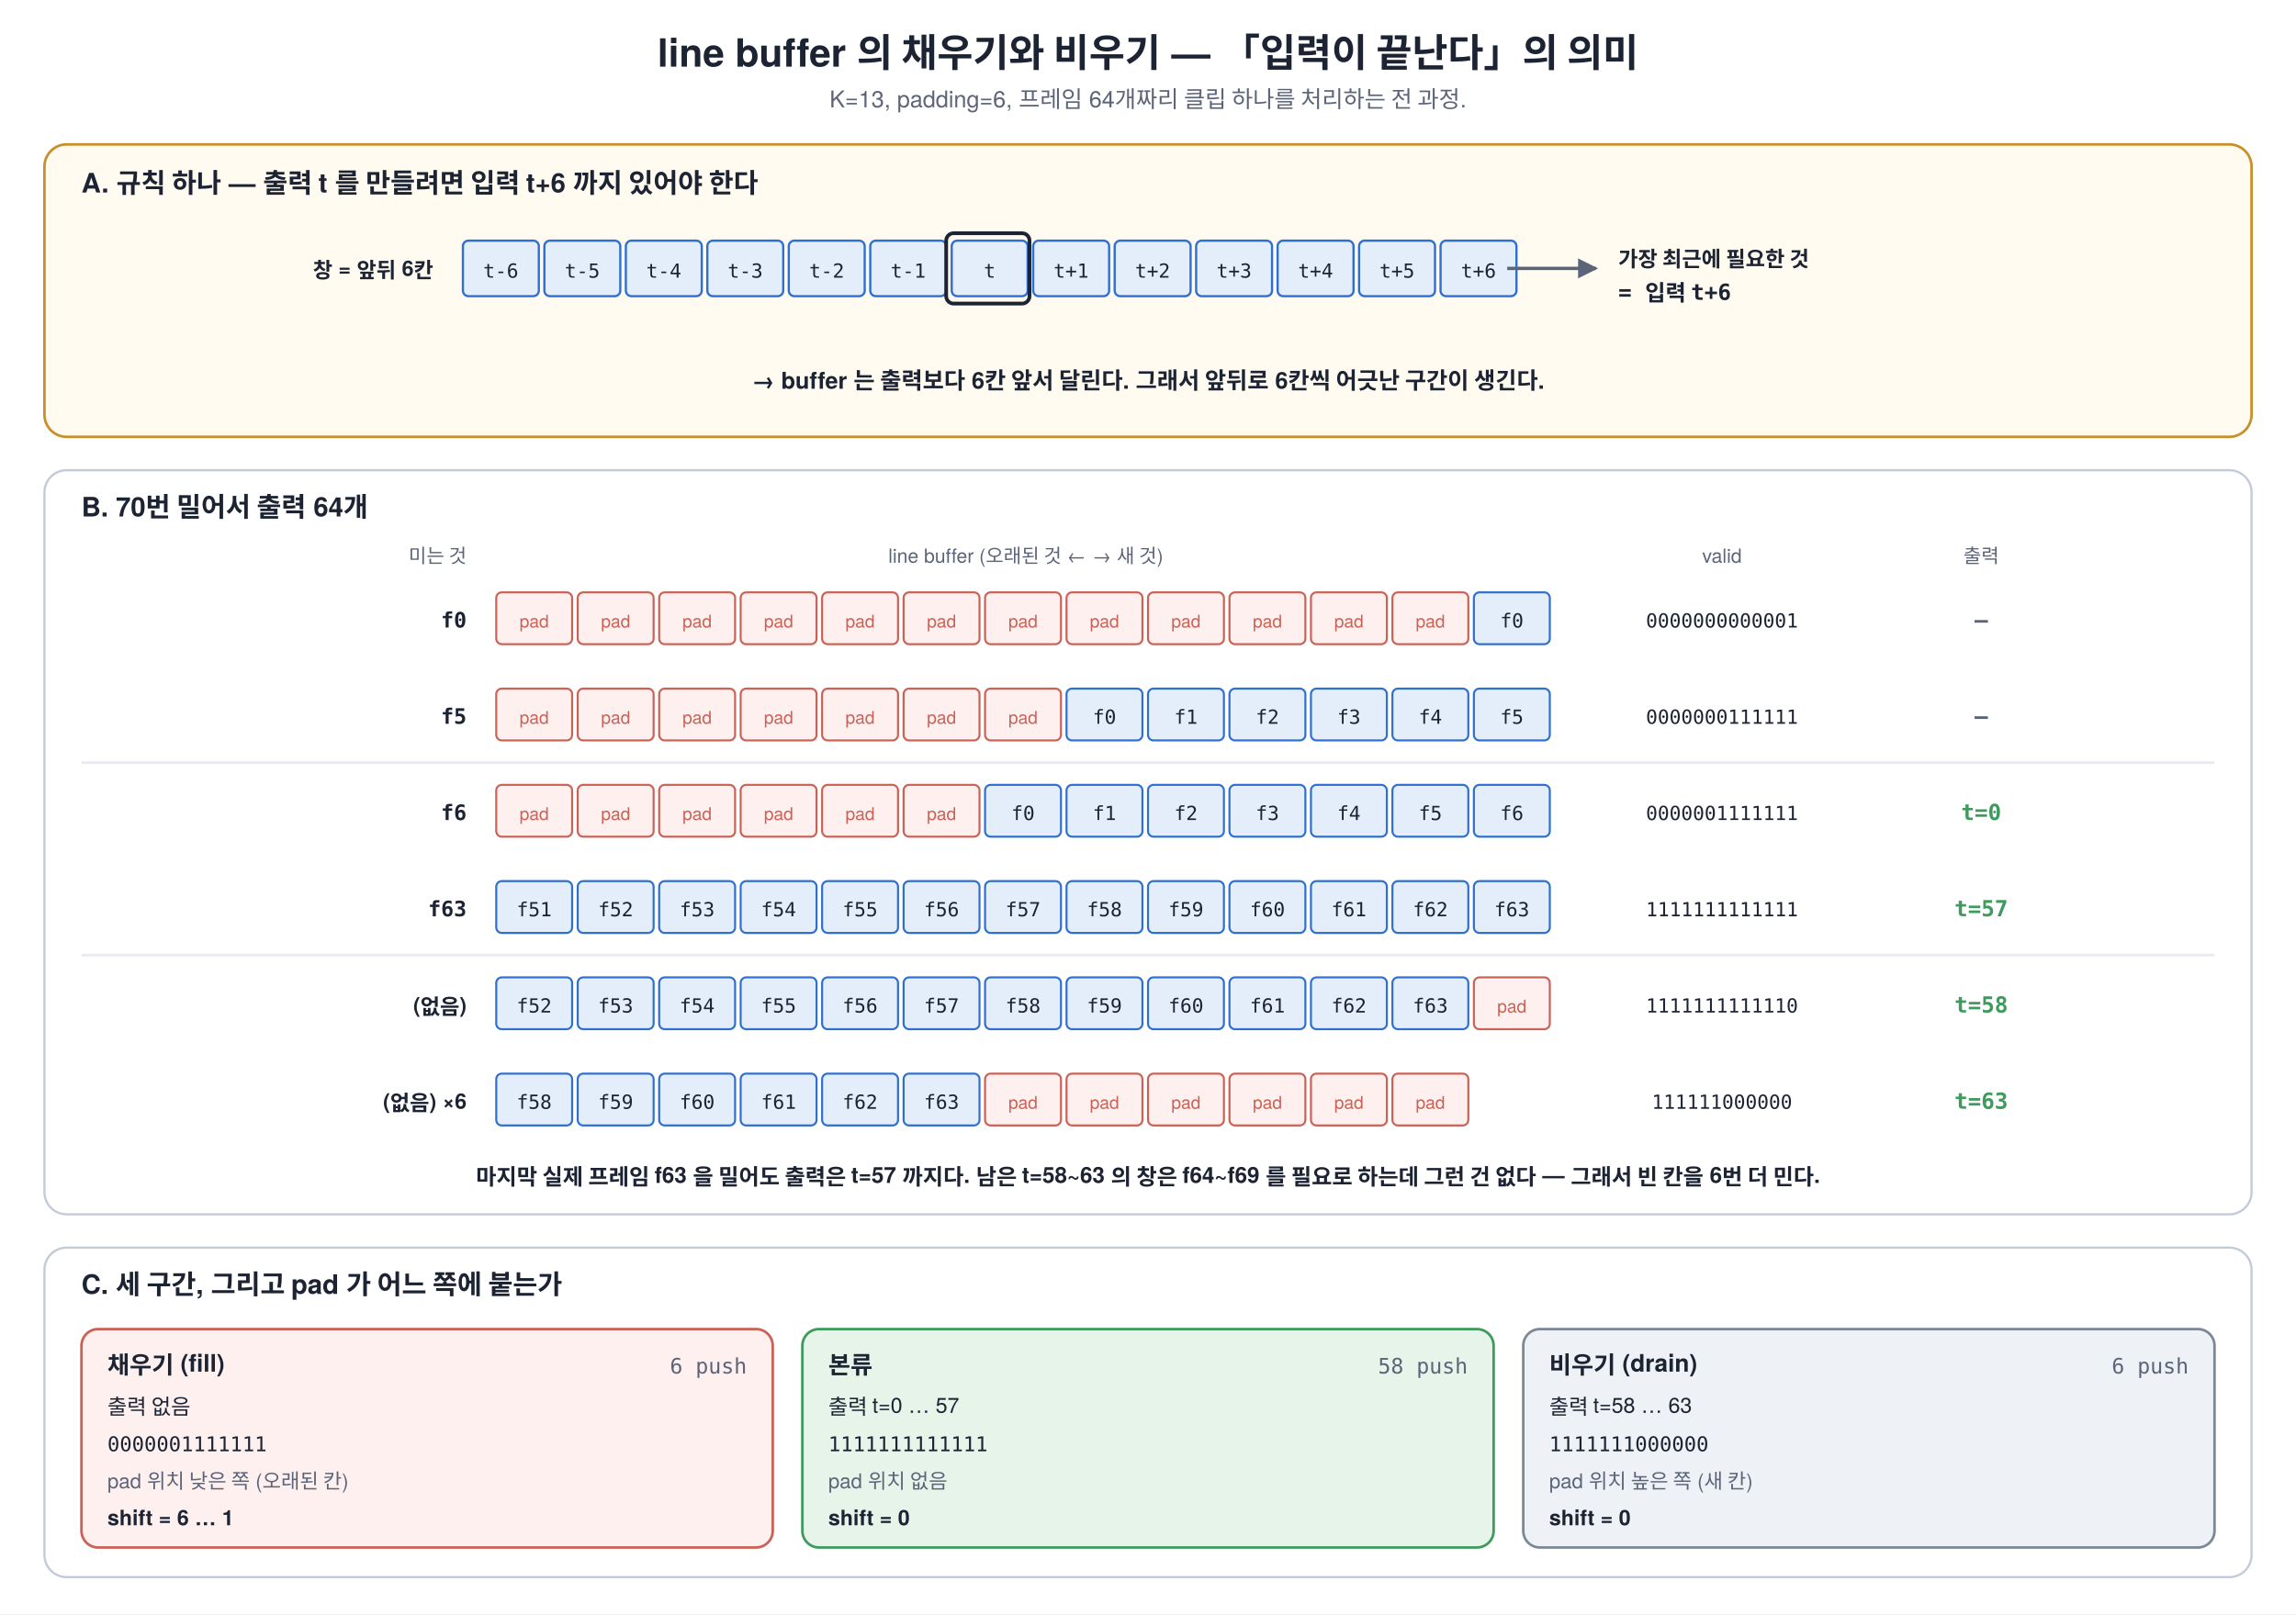
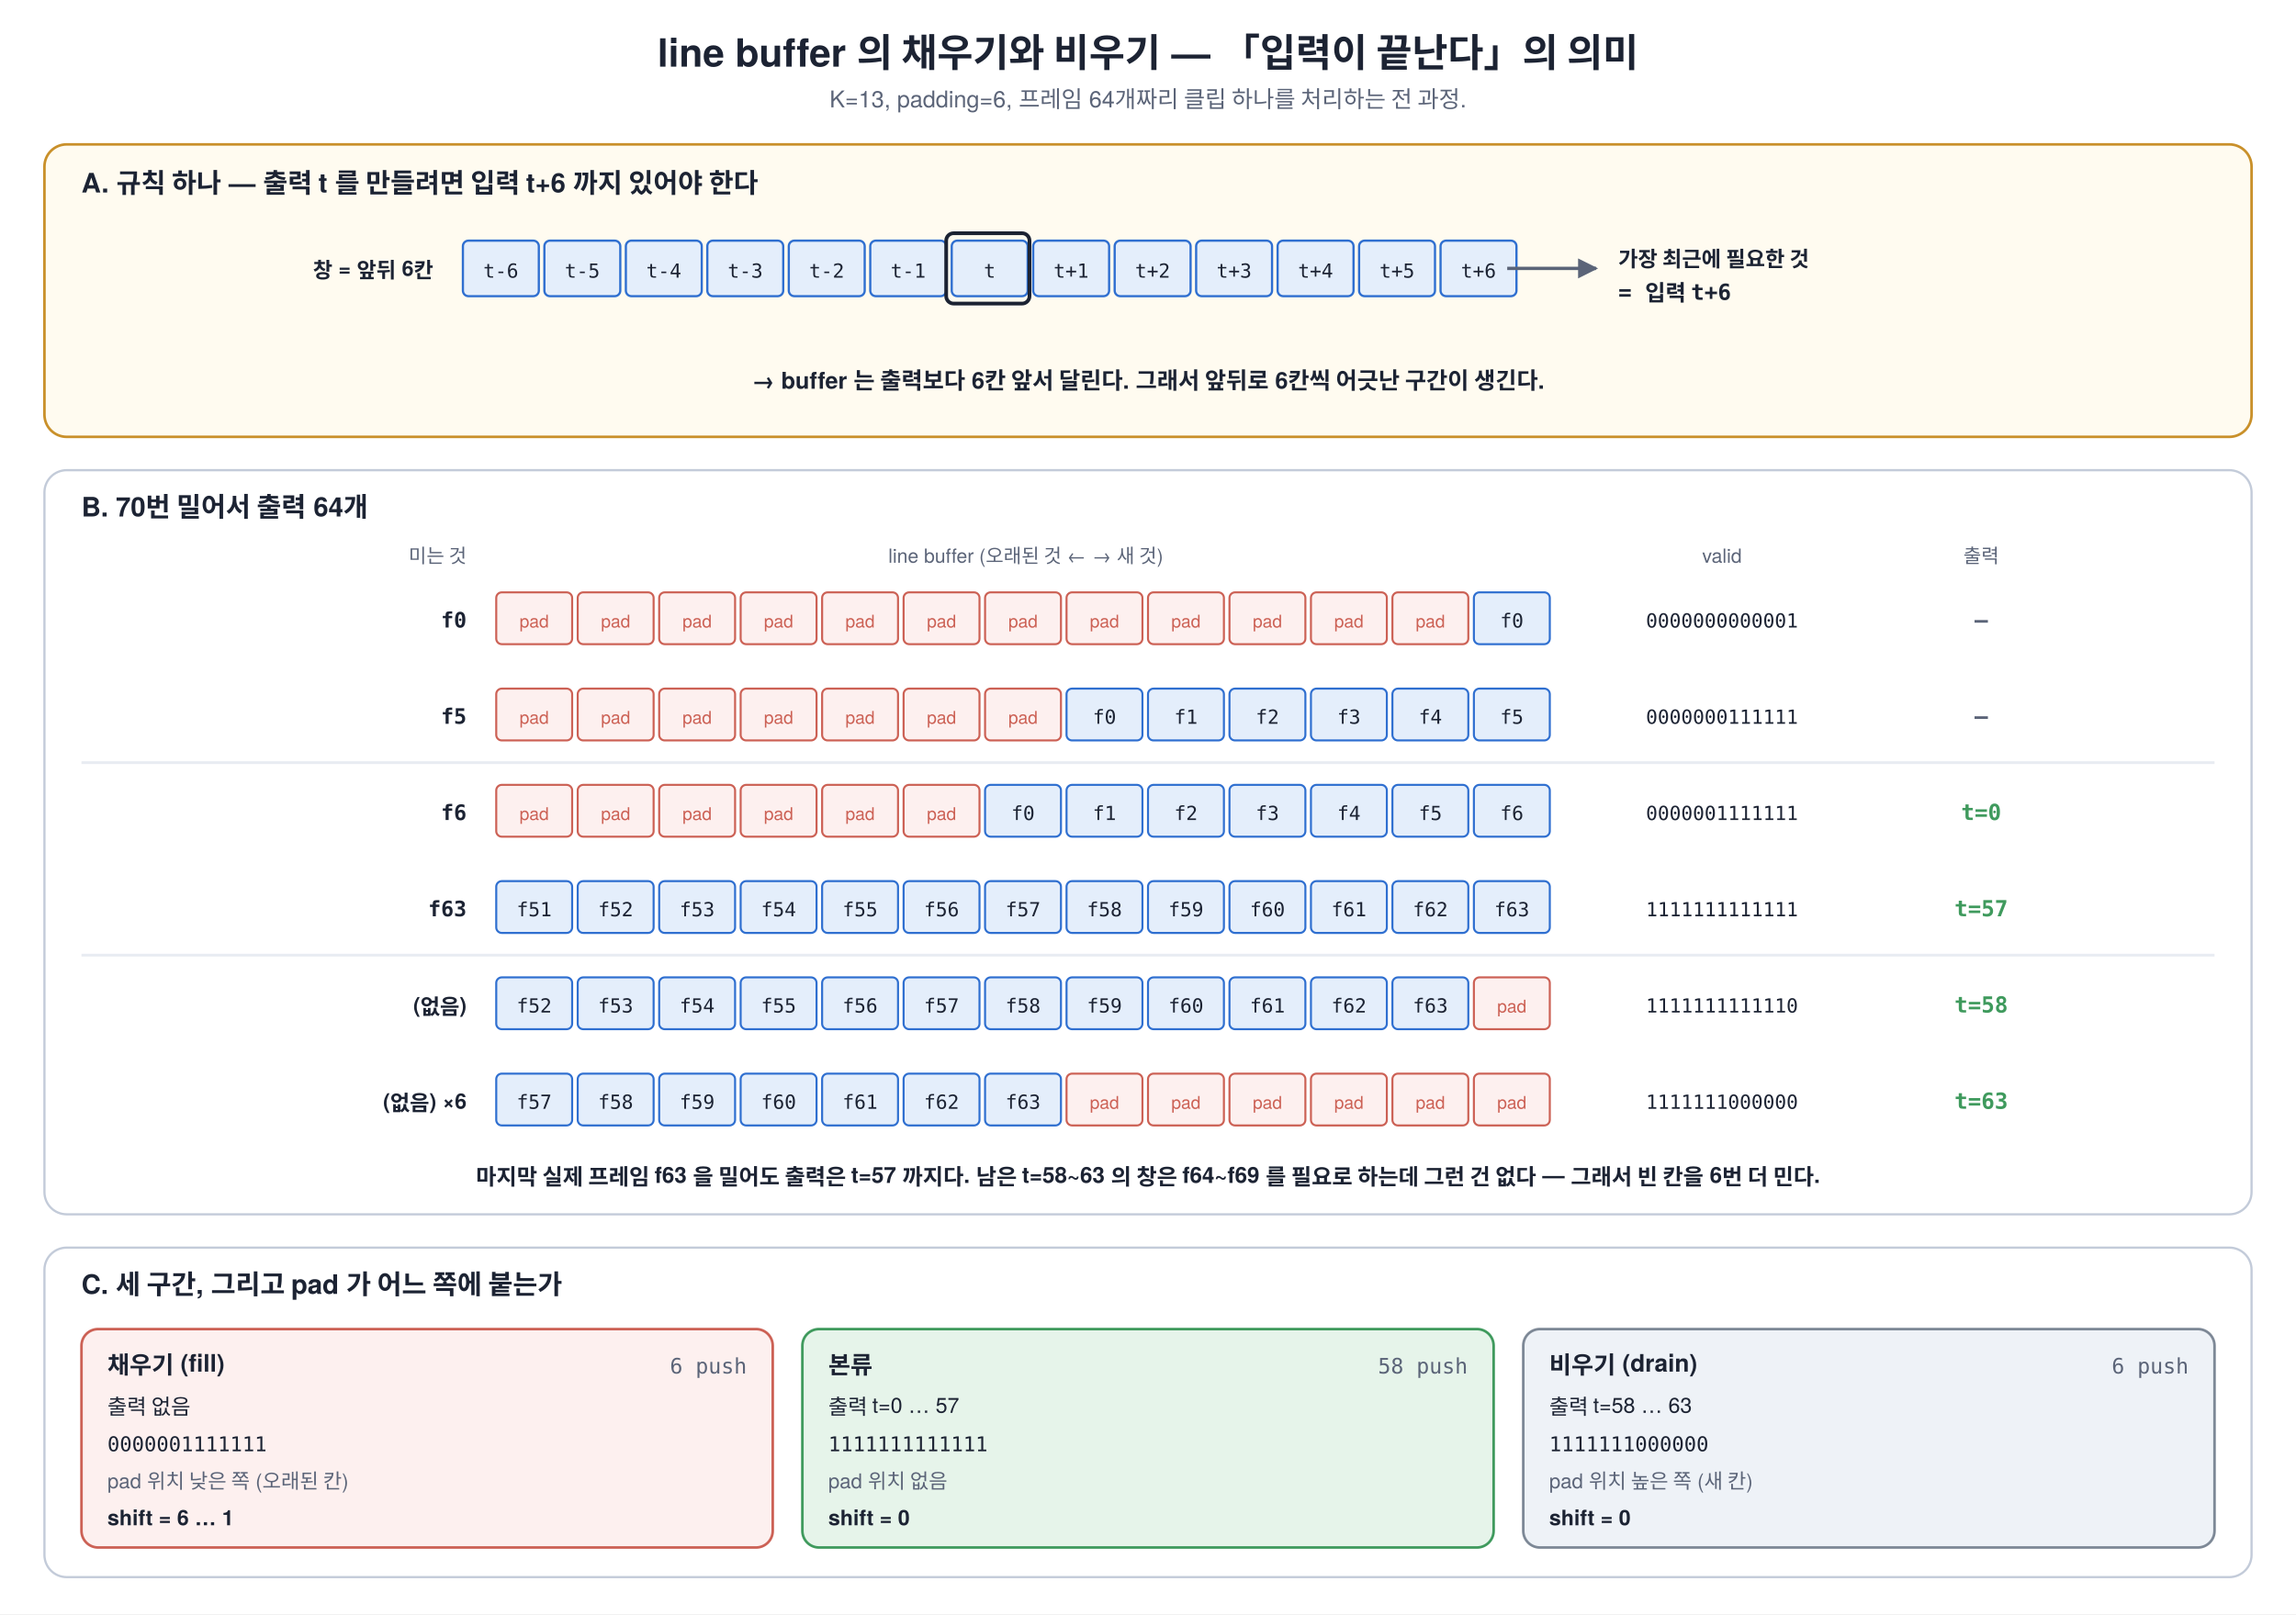
<svg xmlns="http://www.w3.org/2000/svg" viewBox="0 0 1240 872" width="1240" height="872">
  <defs>
    <marker id="a" viewBox="0 0 10 10" refX="9" refY="5" markerWidth="6" markerHeight="6" orient="auto-start-reverse">
      <path d="M0,0 L10,5 L0,10 z" fill="#5b6478" />
    </marker>
  </defs>
  <rect width="1240" height="872" fill="#ffffff" />
  <text x="620.0" y="36" font-family="'Apple SD Gothic Neo','Noto Sans KR','Helvetica Neue',sans-serif" font-size="21" fill="#1c2333" text-anchor="middle" font-weight="700">line buffer 의 채우기와 비우기 — 「입력이 끝난다」의 의미</text>
  <text x="620.0" y="58" font-family="'Apple SD Gothic Neo','Noto Sans KR','Helvetica Neue',sans-serif" font-size="12.5" fill="#5b6478" text-anchor="middle" font-weight="400">K=13, padding=6, 프레임 64개짜리 클립 하나를 처리하는 전 과정.</text>
  <rect x="24" y="78" width="1192" height="158" rx="12" fill="#fffbf0" stroke="#c9902a" stroke-width="1.4" />
  <text x="44" y="104" font-family="'Apple SD Gothic Neo','Noto Sans KR','Helvetica Neue',sans-serif" font-size="14.5" fill="#1c2333" text-anchor="start" font-weight="700">A.  규칙 하나 —  출력 t 를 만들려면 입력 t+6 까지 있어야 한다</text>
  <rect x="250" y="130" width="41" height="30" rx="3" fill="#e4eefb" stroke="#2f6fd0" stroke-width="1.2" />
  <text x="270.5" y="150" font-family="'SF Mono','Menlo',monospace" font-size="10.5" fill="#1c2333" text-anchor="middle" font-weight="400">t-6</text>
  <rect x="294" y="130" width="41" height="30" rx="3" fill="#e4eefb" stroke="#2f6fd0" stroke-width="1.2" />
  <text x="314.5" y="150" font-family="'SF Mono','Menlo',monospace" font-size="10.5" fill="#1c2333" text-anchor="middle" font-weight="400">t-5</text>
  <rect x="338" y="130" width="41" height="30" rx="3" fill="#e4eefb" stroke="#2f6fd0" stroke-width="1.2" />
  <text x="358.5" y="150" font-family="'SF Mono','Menlo',monospace" font-size="10.5" fill="#1c2333" text-anchor="middle" font-weight="400">t-4</text>
  <rect x="382" y="130" width="41" height="30" rx="3" fill="#e4eefb" stroke="#2f6fd0" stroke-width="1.2" />
  <text x="402.5" y="150" font-family="'SF Mono','Menlo',monospace" font-size="10.5" fill="#1c2333" text-anchor="middle" font-weight="400">t-3</text>
  <rect x="426" y="130" width="41" height="30" rx="3" fill="#e4eefb" stroke="#2f6fd0" stroke-width="1.2" />
  <text x="446.5" y="150" font-family="'SF Mono','Menlo',monospace" font-size="10.5" fill="#1c2333" text-anchor="middle" font-weight="400">t-2</text>
  <rect x="470" y="130" width="41" height="30" rx="3" fill="#e4eefb" stroke="#2f6fd0" stroke-width="1.2" />
  <text x="490.5" y="150" font-family="'SF Mono','Menlo',monospace" font-size="10.5" fill="#1c2333" text-anchor="middle" font-weight="400">t-1</text>
  <rect x="514" y="130" width="41" height="30" rx="3" fill="#e4eefb" stroke="#2f6fd0" stroke-width="1.2" />
  <text x="534.5" y="150" font-family="'SF Mono','Menlo',monospace" font-size="10.5" fill="#1c2333" text-anchor="middle" font-weight="400">t</text>
  <rect x="558" y="130" width="41" height="30" rx="3" fill="#e4eefb" stroke="#2f6fd0" stroke-width="1.2" />
  <text x="578.5" y="150" font-family="'SF Mono','Menlo',monospace" font-size="10.5" fill="#1c2333" text-anchor="middle" font-weight="400">t+1</text>
  <rect x="602" y="130" width="41" height="30" rx="3" fill="#e4eefb" stroke="#2f6fd0" stroke-width="1.2" />
  <text x="622.5" y="150" font-family="'SF Mono','Menlo',monospace" font-size="10.5" fill="#1c2333" text-anchor="middle" font-weight="400">t+2</text>
  <rect x="646" y="130" width="41" height="30" rx="3" fill="#e4eefb" stroke="#2f6fd0" stroke-width="1.2" />
  <text x="666.5" y="150" font-family="'SF Mono','Menlo',monospace" font-size="10.5" fill="#1c2333" text-anchor="middle" font-weight="400">t+3</text>
  <rect x="690" y="130" width="41" height="30" rx="3" fill="#e4eefb" stroke="#2f6fd0" stroke-width="1.2" />
  <text x="710.5" y="150" font-family="'SF Mono','Menlo',monospace" font-size="10.5" fill="#1c2333" text-anchor="middle" font-weight="400">t+4</text>
  <rect x="734" y="130" width="41" height="30" rx="3" fill="#e4eefb" stroke="#2f6fd0" stroke-width="1.2" />
  <text x="754.5" y="150" font-family="'SF Mono','Menlo',monospace" font-size="10.5" fill="#1c2333" text-anchor="middle" font-weight="400">t+5</text>
  <rect x="778" y="130" width="41" height="30" rx="3" fill="#e4eefb" stroke="#2f6fd0" stroke-width="1.2" />
  <text x="798.5" y="150" font-family="'SF Mono','Menlo',monospace" font-size="10.5" fill="#1c2333" text-anchor="middle" font-weight="400">t+6</text>
  <text x="234" y="150" font-family="'Apple SD Gothic Neo','Noto Sans KR','Helvetica Neue',sans-serif" font-size="11.5" fill="#1c2333" text-anchor="end" font-weight="600">창 = 앞뒤 6칸</text>
  <rect x="511" y="126" width="45" height="38" rx="4" fill="none" stroke="#1c2333" stroke-width="2" />
  <line x1="814.0" y1="145.0" x2="862" y2="145.0" stroke="#5b6478" stroke-width="1.8" marker-end="url(#a)" />
  <text x="874" y="144" font-family="'Apple SD Gothic Neo','Noto Sans KR','Helvetica Neue',sans-serif" font-size="11.5" fill="#1c2333" text-anchor="start" font-weight="600">가장 최근에 필요한 것</text>
  <text x="874" y="162" font-family="'SF Mono','Menlo',monospace" font-size="12" fill="#1c2333" text-anchor="start" font-weight="700">= 입력 t+6</text>
  <text x="620.0" y="210" font-family="'Apple SD Gothic Neo','Noto Sans KR','Helvetica Neue',sans-serif" font-size="12.5" fill="#1c2333" text-anchor="middle" font-weight="600">→ buffer 는 출력보다 6칸 앞서 달린다. 그래서 앞뒤로 6칸씩 어긋난 구간이 생긴다.</text>
  <rect x="24" y="254" width="1192" height="402" rx="12" fill="#ffffff" stroke="#c3cbd9" stroke-width="1.2" />
  <text x="44" y="279" font-family="'Apple SD Gothic Neo','Noto Sans KR','Helvetica Neue',sans-serif" font-size="14.5" fill="#1c2333" text-anchor="start" font-weight="700">B.  70번 밀어서 출력 64개</text>
  <text x="252" y="304" font-family="'Apple SD Gothic Neo','Noto Sans KR','Helvetica Neue',sans-serif" font-size="10.5" fill="#5b6478" text-anchor="end" font-weight="400">미는 것</text>
  <text x="554.0" y="304" font-family="'Apple SD Gothic Neo','Noto Sans KR','Helvetica Neue',sans-serif" font-size="10.5" fill="#5b6478" text-anchor="middle" font-weight="400">line buffer  (오래된 것 ←  → 새 것)</text>
  <text x="930" y="304" font-family="'Apple SD Gothic Neo','Noto Sans KR','Helvetica Neue',sans-serif" font-size="10.5" fill="#5b6478" text-anchor="middle" font-weight="400">valid</text>
  <text x="1070" y="304" font-family="'Apple SD Gothic Neo','Noto Sans KR','Helvetica Neue',sans-serif" font-size="10.5" fill="#5b6478" text-anchor="middle" font-weight="400">출력</text>
  <text x="252" y="339" font-family="'SF Mono','Menlo',monospace" font-size="11.5" fill="#1c2333" text-anchor="end" font-weight="600">f0</text>
  <rect x="268" y="320" width="41" height="28" rx="3" fill="#fdf0ef" stroke="#cc6155" stroke-width="1.1" />
  <text x="288.5" y="339" font-family="'Apple SD Gothic Neo','Noto Sans KR','Helvetica Neue',sans-serif" font-size="9.5" fill="#cc6155" text-anchor="middle" font-weight="400">pad</text>
  <rect x="312" y="320" width="41" height="28" rx="3" fill="#fdf0ef" stroke="#cc6155" stroke-width="1.1" />
  <text x="332.5" y="339" font-family="'Apple SD Gothic Neo','Noto Sans KR','Helvetica Neue',sans-serif" font-size="9.5" fill="#cc6155" text-anchor="middle" font-weight="400">pad</text>
  <rect x="356" y="320" width="41" height="28" rx="3" fill="#fdf0ef" stroke="#cc6155" stroke-width="1.1" />
  <text x="376.5" y="339" font-family="'Apple SD Gothic Neo','Noto Sans KR','Helvetica Neue',sans-serif" font-size="9.5" fill="#cc6155" text-anchor="middle" font-weight="400">pad</text>
  <rect x="400" y="320" width="41" height="28" rx="3" fill="#fdf0ef" stroke="#cc6155" stroke-width="1.1" />
  <text x="420.5" y="339" font-family="'Apple SD Gothic Neo','Noto Sans KR','Helvetica Neue',sans-serif" font-size="9.5" fill="#cc6155" text-anchor="middle" font-weight="400">pad</text>
  <rect x="444" y="320" width="41" height="28" rx="3" fill="#fdf0ef" stroke="#cc6155" stroke-width="1.1" />
  <text x="464.5" y="339" font-family="'Apple SD Gothic Neo','Noto Sans KR','Helvetica Neue',sans-serif" font-size="9.5" fill="#cc6155" text-anchor="middle" font-weight="400">pad</text>
  <rect x="488" y="320" width="41" height="28" rx="3" fill="#fdf0ef" stroke="#cc6155" stroke-width="1.1" />
  <text x="508.5" y="339" font-family="'Apple SD Gothic Neo','Noto Sans KR','Helvetica Neue',sans-serif" font-size="9.5" fill="#cc6155" text-anchor="middle" font-weight="400">pad</text>
  <rect x="532" y="320" width="41" height="28" rx="3" fill="#fdf0ef" stroke="#cc6155" stroke-width="1.1" />
  <text x="552.5" y="339" font-family="'Apple SD Gothic Neo','Noto Sans KR','Helvetica Neue',sans-serif" font-size="9.5" fill="#cc6155" text-anchor="middle" font-weight="400">pad</text>
  <rect x="576" y="320" width="41" height="28" rx="3" fill="#fdf0ef" stroke="#cc6155" stroke-width="1.1" />
  <text x="596.5" y="339" font-family="'Apple SD Gothic Neo','Noto Sans KR','Helvetica Neue',sans-serif" font-size="9.5" fill="#cc6155" text-anchor="middle" font-weight="400">pad</text>
  <rect x="620" y="320" width="41" height="28" rx="3" fill="#fdf0ef" stroke="#cc6155" stroke-width="1.1" />
  <text x="640.5" y="339" font-family="'Apple SD Gothic Neo','Noto Sans KR','Helvetica Neue',sans-serif" font-size="9.5" fill="#cc6155" text-anchor="middle" font-weight="400">pad</text>
  <rect x="664" y="320" width="41" height="28" rx="3" fill="#fdf0ef" stroke="#cc6155" stroke-width="1.1" />
  <text x="684.5" y="339" font-family="'Apple SD Gothic Neo','Noto Sans KR','Helvetica Neue',sans-serif" font-size="9.5" fill="#cc6155" text-anchor="middle" font-weight="400">pad</text>
  <rect x="708" y="320" width="41" height="28" rx="3" fill="#fdf0ef" stroke="#cc6155" stroke-width="1.1" />
  <text x="728.5" y="339" font-family="'Apple SD Gothic Neo','Noto Sans KR','Helvetica Neue',sans-serif" font-size="9.5" fill="#cc6155" text-anchor="middle" font-weight="400">pad</text>
  <rect x="752" y="320" width="41" height="28" rx="3" fill="#fdf0ef" stroke="#cc6155" stroke-width="1.1" />
  <text x="772.5" y="339" font-family="'Apple SD Gothic Neo','Noto Sans KR','Helvetica Neue',sans-serif" font-size="9.5" fill="#cc6155" text-anchor="middle" font-weight="400">pad</text>
  <rect x="796" y="320" width="41" height="28" rx="3" fill="#e4eefb" stroke="#2f6fd0" stroke-width="1.1" />
  <text x="816.5" y="339" font-family="'SF Mono','Menlo',monospace" font-size="10.5" fill="#1c2333" text-anchor="middle" font-weight="400">f0</text>
  <text x="930" y="339" font-family="'SF Mono','Menlo',monospace" font-size="10.5" fill="#1c2333" text-anchor="middle" font-weight="400">0000000000001</text>
  <text x="1070" y="339" font-family="'SF Mono','Menlo',monospace" font-size="12" fill="#5b6478" text-anchor="middle" font-weight="700">—</text>
  <text x="252" y="391" font-family="'SF Mono','Menlo',monospace" font-size="11.5" fill="#1c2333" text-anchor="end" font-weight="600">f5</text>
  <rect x="268" y="372" width="41" height="28" rx="3" fill="#fdf0ef" stroke="#cc6155" stroke-width="1.1" />
  <text x="288.5" y="391" font-family="'Apple SD Gothic Neo','Noto Sans KR','Helvetica Neue',sans-serif" font-size="9.5" fill="#cc6155" text-anchor="middle" font-weight="400">pad</text>
  <rect x="312" y="372" width="41" height="28" rx="3" fill="#fdf0ef" stroke="#cc6155" stroke-width="1.1" />
  <text x="332.5" y="391" font-family="'Apple SD Gothic Neo','Noto Sans KR','Helvetica Neue',sans-serif" font-size="9.5" fill="#cc6155" text-anchor="middle" font-weight="400">pad</text>
  <rect x="356" y="372" width="41" height="28" rx="3" fill="#fdf0ef" stroke="#cc6155" stroke-width="1.1" />
  <text x="376.5" y="391" font-family="'Apple SD Gothic Neo','Noto Sans KR','Helvetica Neue',sans-serif" font-size="9.5" fill="#cc6155" text-anchor="middle" font-weight="400">pad</text>
  <rect x="400" y="372" width="41" height="28" rx="3" fill="#fdf0ef" stroke="#cc6155" stroke-width="1.1" />
  <text x="420.5" y="391" font-family="'Apple SD Gothic Neo','Noto Sans KR','Helvetica Neue',sans-serif" font-size="9.5" fill="#cc6155" text-anchor="middle" font-weight="400">pad</text>
  <rect x="444" y="372" width="41" height="28" rx="3" fill="#fdf0ef" stroke="#cc6155" stroke-width="1.1" />
  <text x="464.5" y="391" font-family="'Apple SD Gothic Neo','Noto Sans KR','Helvetica Neue',sans-serif" font-size="9.5" fill="#cc6155" text-anchor="middle" font-weight="400">pad</text>
  <rect x="488" y="372" width="41" height="28" rx="3" fill="#fdf0ef" stroke="#cc6155" stroke-width="1.1" />
  <text x="508.5" y="391" font-family="'Apple SD Gothic Neo','Noto Sans KR','Helvetica Neue',sans-serif" font-size="9.5" fill="#cc6155" text-anchor="middle" font-weight="400">pad</text>
  <rect x="532" y="372" width="41" height="28" rx="3" fill="#fdf0ef" stroke="#cc6155" stroke-width="1.1" />
  <text x="552.5" y="391" font-family="'Apple SD Gothic Neo','Noto Sans KR','Helvetica Neue',sans-serif" font-size="9.5" fill="#cc6155" text-anchor="middle" font-weight="400">pad</text>
  <rect x="576" y="372" width="41" height="28" rx="3" fill="#e4eefb" stroke="#2f6fd0" stroke-width="1.1" />
  <text x="596.5" y="391" font-family="'SF Mono','Menlo',monospace" font-size="10.5" fill="#1c2333" text-anchor="middle" font-weight="400">f0</text>
  <rect x="620" y="372" width="41" height="28" rx="3" fill="#e4eefb" stroke="#2f6fd0" stroke-width="1.1" />
  <text x="640.5" y="391" font-family="'SF Mono','Menlo',monospace" font-size="10.5" fill="#1c2333" text-anchor="middle" font-weight="400">f1</text>
  <rect x="664" y="372" width="41" height="28" rx="3" fill="#e4eefb" stroke="#2f6fd0" stroke-width="1.1" />
  <text x="684.5" y="391" font-family="'SF Mono','Menlo',monospace" font-size="10.5" fill="#1c2333" text-anchor="middle" font-weight="400">f2</text>
  <rect x="708" y="372" width="41" height="28" rx="3" fill="#e4eefb" stroke="#2f6fd0" stroke-width="1.1" />
  <text x="728.5" y="391" font-family="'SF Mono','Menlo',monospace" font-size="10.5" fill="#1c2333" text-anchor="middle" font-weight="400">f3</text>
  <rect x="752" y="372" width="41" height="28" rx="3" fill="#e4eefb" stroke="#2f6fd0" stroke-width="1.1" />
  <text x="772.5" y="391" font-family="'SF Mono','Menlo',monospace" font-size="10.5" fill="#1c2333" text-anchor="middle" font-weight="400">f4</text>
  <rect x="796" y="372" width="41" height="28" rx="3" fill="#e4eefb" stroke="#2f6fd0" stroke-width="1.1" />
  <text x="816.5" y="391" font-family="'SF Mono','Menlo',monospace" font-size="10.5" fill="#1c2333" text-anchor="middle" font-weight="400">f5</text>
  <text x="930" y="391" font-family="'SF Mono','Menlo',monospace" font-size="10.5" fill="#1c2333" text-anchor="middle" font-weight="400">0000000111111</text>
  <text x="1070" y="391" font-family="'SF Mono','Menlo',monospace" font-size="12" fill="#5b6478" text-anchor="middle" font-weight="700">—</text>
  <line x1="44" y1="412" x2="1196" y2="412" stroke="#e8ecf2" stroke-width="1.5" />
  <text x="252" y="443" font-family="'SF Mono','Menlo',monospace" font-size="11.5" fill="#1c2333" text-anchor="end" font-weight="600">f6</text>
  <rect x="268" y="424" width="41" height="28" rx="3" fill="#fdf0ef" stroke="#cc6155" stroke-width="1.1" />
  <text x="288.5" y="443" font-family="'Apple SD Gothic Neo','Noto Sans KR','Helvetica Neue',sans-serif" font-size="9.5" fill="#cc6155" text-anchor="middle" font-weight="400">pad</text>
  <rect x="312" y="424" width="41" height="28" rx="3" fill="#fdf0ef" stroke="#cc6155" stroke-width="1.1" />
  <text x="332.5" y="443" font-family="'Apple SD Gothic Neo','Noto Sans KR','Helvetica Neue',sans-serif" font-size="9.5" fill="#cc6155" text-anchor="middle" font-weight="400">pad</text>
  <rect x="356" y="424" width="41" height="28" rx="3" fill="#fdf0ef" stroke="#cc6155" stroke-width="1.1" />
  <text x="376.5" y="443" font-family="'Apple SD Gothic Neo','Noto Sans KR','Helvetica Neue',sans-serif" font-size="9.5" fill="#cc6155" text-anchor="middle" font-weight="400">pad</text>
  <rect x="400" y="424" width="41" height="28" rx="3" fill="#fdf0ef" stroke="#cc6155" stroke-width="1.1" />
  <text x="420.5" y="443" font-family="'Apple SD Gothic Neo','Noto Sans KR','Helvetica Neue',sans-serif" font-size="9.5" fill="#cc6155" text-anchor="middle" font-weight="400">pad</text>
  <rect x="444" y="424" width="41" height="28" rx="3" fill="#fdf0ef" stroke="#cc6155" stroke-width="1.1" />
  <text x="464.5" y="443" font-family="'Apple SD Gothic Neo','Noto Sans KR','Helvetica Neue',sans-serif" font-size="9.5" fill="#cc6155" text-anchor="middle" font-weight="400">pad</text>
  <rect x="488" y="424" width="41" height="28" rx="3" fill="#fdf0ef" stroke="#cc6155" stroke-width="1.1" />
  <text x="508.5" y="443" font-family="'Apple SD Gothic Neo','Noto Sans KR','Helvetica Neue',sans-serif" font-size="9.5" fill="#cc6155" text-anchor="middle" font-weight="400">pad</text>
  <rect x="532" y="424" width="41" height="28" rx="3" fill="#e4eefb" stroke="#2f6fd0" stroke-width="1.1" />
  <text x="552.5" y="443" font-family="'SF Mono','Menlo',monospace" font-size="10.5" fill="#1c2333" text-anchor="middle" font-weight="400">f0</text>
  <rect x="576" y="424" width="41" height="28" rx="3" fill="#e4eefb" stroke="#2f6fd0" stroke-width="1.1" />
  <text x="596.5" y="443" font-family="'SF Mono','Menlo',monospace" font-size="10.5" fill="#1c2333" text-anchor="middle" font-weight="400">f1</text>
  <rect x="620" y="424" width="41" height="28" rx="3" fill="#e4eefb" stroke="#2f6fd0" stroke-width="1.1" />
  <text x="640.5" y="443" font-family="'SF Mono','Menlo',monospace" font-size="10.5" fill="#1c2333" text-anchor="middle" font-weight="400">f2</text>
  <rect x="664" y="424" width="41" height="28" rx="3" fill="#e4eefb" stroke="#2f6fd0" stroke-width="1.1" />
  <text x="684.5" y="443" font-family="'SF Mono','Menlo',monospace" font-size="10.5" fill="#1c2333" text-anchor="middle" font-weight="400">f3</text>
  <rect x="708" y="424" width="41" height="28" rx="3" fill="#e4eefb" stroke="#2f6fd0" stroke-width="1.1" />
  <text x="728.5" y="443" font-family="'SF Mono','Menlo',monospace" font-size="10.5" fill="#1c2333" text-anchor="middle" font-weight="400">f4</text>
  <rect x="752" y="424" width="41" height="28" rx="3" fill="#e4eefb" stroke="#2f6fd0" stroke-width="1.1" />
  <text x="772.5" y="443" font-family="'SF Mono','Menlo',monospace" font-size="10.5" fill="#1c2333" text-anchor="middle" font-weight="400">f5</text>
  <rect x="796" y="424" width="41" height="28" rx="3" fill="#e4eefb" stroke="#2f6fd0" stroke-width="1.1" />
  <text x="816.5" y="443" font-family="'SF Mono','Menlo',monospace" font-size="10.5" fill="#1c2333" text-anchor="middle" font-weight="400">f6</text>
  <text x="930" y="443" font-family="'SF Mono','Menlo',monospace" font-size="10.5" fill="#1c2333" text-anchor="middle" font-weight="400">0000001111111</text>
  <text x="1070" y="443" font-family="'SF Mono','Menlo',monospace" font-size="12" fill="#3f9a5d" text-anchor="middle" font-weight="700">t=0</text>
  <text x="252" y="495" font-family="'SF Mono','Menlo',monospace" font-size="11.5" fill="#1c2333" text-anchor="end" font-weight="600">f63</text>
  <rect x="268" y="476" width="41" height="28" rx="3" fill="#e4eefb" stroke="#2f6fd0" stroke-width="1.1" />
  <text x="288.5" y="495" font-family="'SF Mono','Menlo',monospace" font-size="10.5" fill="#1c2333" text-anchor="middle" font-weight="400">f51</text>
  <rect x="312" y="476" width="41" height="28" rx="3" fill="#e4eefb" stroke="#2f6fd0" stroke-width="1.1" />
  <text x="332.5" y="495" font-family="'SF Mono','Menlo',monospace" font-size="10.5" fill="#1c2333" text-anchor="middle" font-weight="400">f52</text>
  <rect x="356" y="476" width="41" height="28" rx="3" fill="#e4eefb" stroke="#2f6fd0" stroke-width="1.1" />
  <text x="376.5" y="495" font-family="'SF Mono','Menlo',monospace" font-size="10.5" fill="#1c2333" text-anchor="middle" font-weight="400">f53</text>
  <rect x="400" y="476" width="41" height="28" rx="3" fill="#e4eefb" stroke="#2f6fd0" stroke-width="1.1" />
  <text x="420.5" y="495" font-family="'SF Mono','Menlo',monospace" font-size="10.5" fill="#1c2333" text-anchor="middle" font-weight="400">f54</text>
  <rect x="444" y="476" width="41" height="28" rx="3" fill="#e4eefb" stroke="#2f6fd0" stroke-width="1.1" />
  <text x="464.5" y="495" font-family="'SF Mono','Menlo',monospace" font-size="10.5" fill="#1c2333" text-anchor="middle" font-weight="400">f55</text>
  <rect x="488" y="476" width="41" height="28" rx="3" fill="#e4eefb" stroke="#2f6fd0" stroke-width="1.1" />
  <text x="508.5" y="495" font-family="'SF Mono','Menlo',monospace" font-size="10.5" fill="#1c2333" text-anchor="middle" font-weight="400">f56</text>
  <rect x="532" y="476" width="41" height="28" rx="3" fill="#e4eefb" stroke="#2f6fd0" stroke-width="1.1" />
  <text x="552.5" y="495" font-family="'SF Mono','Menlo',monospace" font-size="10.5" fill="#1c2333" text-anchor="middle" font-weight="400">f57</text>
  <rect x="576" y="476" width="41" height="28" rx="3" fill="#e4eefb" stroke="#2f6fd0" stroke-width="1.1" />
  <text x="596.5" y="495" font-family="'SF Mono','Menlo',monospace" font-size="10.5" fill="#1c2333" text-anchor="middle" font-weight="400">f58</text>
  <rect x="620" y="476" width="41" height="28" rx="3" fill="#e4eefb" stroke="#2f6fd0" stroke-width="1.1" />
  <text x="640.5" y="495" font-family="'SF Mono','Menlo',monospace" font-size="10.5" fill="#1c2333" text-anchor="middle" font-weight="400">f59</text>
  <rect x="664" y="476" width="41" height="28" rx="3" fill="#e4eefb" stroke="#2f6fd0" stroke-width="1.1" />
  <text x="684.5" y="495" font-family="'SF Mono','Menlo',monospace" font-size="10.5" fill="#1c2333" text-anchor="middle" font-weight="400">f60</text>
  <rect x="708" y="476" width="41" height="28" rx="3" fill="#e4eefb" stroke="#2f6fd0" stroke-width="1.1" />
  <text x="728.5" y="495" font-family="'SF Mono','Menlo',monospace" font-size="10.5" fill="#1c2333" text-anchor="middle" font-weight="400">f61</text>
  <rect x="752" y="476" width="41" height="28" rx="3" fill="#e4eefb" stroke="#2f6fd0" stroke-width="1.1" />
  <text x="772.5" y="495" font-family="'SF Mono','Menlo',monospace" font-size="10.5" fill="#1c2333" text-anchor="middle" font-weight="400">f62</text>
  <rect x="796" y="476" width="41" height="28" rx="3" fill="#e4eefb" stroke="#2f6fd0" stroke-width="1.1" />
  <text x="816.5" y="495" font-family="'SF Mono','Menlo',monospace" font-size="10.5" fill="#1c2333" text-anchor="middle" font-weight="400">f63</text>
  <text x="930" y="495" font-family="'SF Mono','Menlo',monospace" font-size="10.5" fill="#1c2333" text-anchor="middle" font-weight="400">1111111111111</text>
  <text x="1070" y="495" font-family="'SF Mono','Menlo',monospace" font-size="12" fill="#3f9a5d" text-anchor="middle" font-weight="700">t=57</text>
  <line x1="44" y1="516" x2="1196" y2="516" stroke="#e8ecf2" stroke-width="1.5" />
  <text x="252" y="547" font-family="'Apple SD Gothic Neo','Noto Sans KR','Helvetica Neue',sans-serif" font-size="11.5" fill="#1c2333" text-anchor="end" font-weight="600">(없음)</text>
  <rect x="268" y="528" width="41" height="28" rx="3" fill="#e4eefb" stroke="#2f6fd0" stroke-width="1.1" />
  <text x="288.5" y="547" font-family="'SF Mono','Menlo',monospace" font-size="10.5" fill="#1c2333" text-anchor="middle" font-weight="400">f52</text>
  <rect x="312" y="528" width="41" height="28" rx="3" fill="#e4eefb" stroke="#2f6fd0" stroke-width="1.1" />
  <text x="332.5" y="547" font-family="'SF Mono','Menlo',monospace" font-size="10.5" fill="#1c2333" text-anchor="middle" font-weight="400">f53</text>
  <rect x="356" y="528" width="41" height="28" rx="3" fill="#e4eefb" stroke="#2f6fd0" stroke-width="1.1" />
  <text x="376.5" y="547" font-family="'SF Mono','Menlo',monospace" font-size="10.5" fill="#1c2333" text-anchor="middle" font-weight="400">f54</text>
  <rect x="400" y="528" width="41" height="28" rx="3" fill="#e4eefb" stroke="#2f6fd0" stroke-width="1.1" />
  <text x="420.5" y="547" font-family="'SF Mono','Menlo',monospace" font-size="10.5" fill="#1c2333" text-anchor="middle" font-weight="400">f55</text>
  <rect x="444" y="528" width="41" height="28" rx="3" fill="#e4eefb" stroke="#2f6fd0" stroke-width="1.1" />
  <text x="464.5" y="547" font-family="'SF Mono','Menlo',monospace" font-size="10.5" fill="#1c2333" text-anchor="middle" font-weight="400">f56</text>
  <rect x="488" y="528" width="41" height="28" rx="3" fill="#e4eefb" stroke="#2f6fd0" stroke-width="1.1" />
  <text x="508.5" y="547" font-family="'SF Mono','Menlo',monospace" font-size="10.5" fill="#1c2333" text-anchor="middle" font-weight="400">f57</text>
  <rect x="532" y="528" width="41" height="28" rx="3" fill="#e4eefb" stroke="#2f6fd0" stroke-width="1.1" />
  <text x="552.5" y="547" font-family="'SF Mono','Menlo',monospace" font-size="10.5" fill="#1c2333" text-anchor="middle" font-weight="400">f58</text>
  <rect x="576" y="528" width="41" height="28" rx="3" fill="#e4eefb" stroke="#2f6fd0" stroke-width="1.1" />
  <text x="596.5" y="547" font-family="'SF Mono','Menlo',monospace" font-size="10.5" fill="#1c2333" text-anchor="middle" font-weight="400">f59</text>
  <rect x="620" y="528" width="41" height="28" rx="3" fill="#e4eefb" stroke="#2f6fd0" stroke-width="1.1" />
  <text x="640.5" y="547" font-family="'SF Mono','Menlo',monospace" font-size="10.5" fill="#1c2333" text-anchor="middle" font-weight="400">f60</text>
  <rect x="664" y="528" width="41" height="28" rx="3" fill="#e4eefb" stroke="#2f6fd0" stroke-width="1.1" />
  <text x="684.5" y="547" font-family="'SF Mono','Menlo',monospace" font-size="10.5" fill="#1c2333" text-anchor="middle" font-weight="400">f61</text>
  <rect x="708" y="528" width="41" height="28" rx="3" fill="#e4eefb" stroke="#2f6fd0" stroke-width="1.1" />
  <text x="728.5" y="547" font-family="'SF Mono','Menlo',monospace" font-size="10.5" fill="#1c2333" text-anchor="middle" font-weight="400">f62</text>
  <rect x="752" y="528" width="41" height="28" rx="3" fill="#e4eefb" stroke="#2f6fd0" stroke-width="1.1" />
  <text x="772.5" y="547" font-family="'SF Mono','Menlo',monospace" font-size="10.5" fill="#1c2333" text-anchor="middle" font-weight="400">f63</text>
  <rect x="796" y="528" width="41" height="28" rx="3" fill="#fdf0ef" stroke="#cc6155" stroke-width="1.1" />
  <text x="816.5" y="547" font-family="'Apple SD Gothic Neo','Noto Sans KR','Helvetica Neue',sans-serif" font-size="9.5" fill="#cc6155" text-anchor="middle" font-weight="400">pad</text>
  <text x="930" y="547" font-family="'SF Mono','Menlo',monospace" font-size="10.5" fill="#1c2333" text-anchor="middle" font-weight="400">1111111111110</text>
  <text x="1070" y="547" font-family="'SF Mono','Menlo',monospace" font-size="12" fill="#3f9a5d" text-anchor="middle" font-weight="700">t=58</text>
  <text x="252" y="599" font-family="'Apple SD Gothic Neo','Noto Sans KR','Helvetica Neue',sans-serif" font-size="11.5" fill="#1c2333" text-anchor="end" font-weight="600">(없음) ×6</text>
  <rect x="268" y="580" width="41" height="28" rx="3" fill="#e4eefb" stroke="#2f6fd0" stroke-width="1.1" />
-   <text x="288.5" y="599" font-family="'SF Mono','Menlo',monospace" font-size="10.5" fill="#1c2333" text-anchor="middle" font-weight="400">f58</text>
+   <text x="288.5" y="599" font-family="'SF Mono','Menlo',monospace" font-size="10.5" fill="#1c2333" text-anchor="middle" font-weight="400">f57</text>
  <rect x="312" y="580" width="41" height="28" rx="3" fill="#e4eefb" stroke="#2f6fd0" stroke-width="1.1" />
-   <text x="332.5" y="599" font-family="'SF Mono','Menlo',monospace" font-size="10.5" fill="#1c2333" text-anchor="middle" font-weight="400">f59</text>
+   <text x="332.5" y="599" font-family="'SF Mono','Menlo',monospace" font-size="10.5" fill="#1c2333" text-anchor="middle" font-weight="400">f58</text>
  <rect x="356" y="580" width="41" height="28" rx="3" fill="#e4eefb" stroke="#2f6fd0" stroke-width="1.1" />
-   <text x="376.5" y="599" font-family="'SF Mono','Menlo',monospace" font-size="10.5" fill="#1c2333" text-anchor="middle" font-weight="400">f60</text>
+   <text x="376.5" y="599" font-family="'SF Mono','Menlo',monospace" font-size="10.5" fill="#1c2333" text-anchor="middle" font-weight="400">f59</text>
  <rect x="400" y="580" width="41" height="28" rx="3" fill="#e4eefb" stroke="#2f6fd0" stroke-width="1.1" />
-   <text x="420.5" y="599" font-family="'SF Mono','Menlo',monospace" font-size="10.5" fill="#1c2333" text-anchor="middle" font-weight="400">f61</text>
+   <text x="420.5" y="599" font-family="'SF Mono','Menlo',monospace" font-size="10.5" fill="#1c2333" text-anchor="middle" font-weight="400">f60</text>
  <rect x="444" y="580" width="41" height="28" rx="3" fill="#e4eefb" stroke="#2f6fd0" stroke-width="1.1" />
-   <text x="464.5" y="599" font-family="'SF Mono','Menlo',monospace" font-size="10.5" fill="#1c2333" text-anchor="middle" font-weight="400">f62</text>
+   <text x="464.5" y="599" font-family="'SF Mono','Menlo',monospace" font-size="10.5" fill="#1c2333" text-anchor="middle" font-weight="400">f61</text>
  <rect x="488" y="580" width="41" height="28" rx="3" fill="#e4eefb" stroke="#2f6fd0" stroke-width="1.1" />
-   <text x="508.5" y="599" font-family="'SF Mono','Menlo',monospace" font-size="10.5" fill="#1c2333" text-anchor="middle" font-weight="400">f63</text>
-   <rect x="532" y="580" width="41" height="28" rx="3" fill="#fdf0ef" stroke="#cc6155" stroke-width="1.1" />
-   <text x="552.5" y="599" font-family="'Apple SD Gothic Neo','Noto Sans KR','Helvetica Neue',sans-serif" font-size="9.5" fill="#cc6155" text-anchor="middle" font-weight="400">pad</text>
+   <text x="508.5" y="599" font-family="'SF Mono','Menlo',monospace" font-size="10.5" fill="#1c2333" text-anchor="middle" font-weight="400">f62</text>
+   <rect x="532" y="580" width="41" height="28" rx="3" fill="#e4eefb" stroke="#2f6fd0" stroke-width="1.1" />
+   <text x="552.5" y="599" font-family="'SF Mono','Menlo',monospace" font-size="10.5" fill="#1c2333" text-anchor="middle" font-weight="400">f63</text>
  <rect x="576" y="580" width="41" height="28" rx="3" fill="#fdf0ef" stroke="#cc6155" stroke-width="1.1" />
  <text x="596.5" y="599" font-family="'Apple SD Gothic Neo','Noto Sans KR','Helvetica Neue',sans-serif" font-size="9.5" fill="#cc6155" text-anchor="middle" font-weight="400">pad</text>
  <rect x="620" y="580" width="41" height="28" rx="3" fill="#fdf0ef" stroke="#cc6155" stroke-width="1.1" />
  <text x="640.5" y="599" font-family="'Apple SD Gothic Neo','Noto Sans KR','Helvetica Neue',sans-serif" font-size="9.5" fill="#cc6155" text-anchor="middle" font-weight="400">pad</text>
  <rect x="664" y="580" width="41" height="28" rx="3" fill="#fdf0ef" stroke="#cc6155" stroke-width="1.1" />
  <text x="684.5" y="599" font-family="'Apple SD Gothic Neo','Noto Sans KR','Helvetica Neue',sans-serif" font-size="9.5" fill="#cc6155" text-anchor="middle" font-weight="400">pad</text>
  <rect x="708" y="580" width="41" height="28" rx="3" fill="#fdf0ef" stroke="#cc6155" stroke-width="1.1" />
  <text x="728.5" y="599" font-family="'Apple SD Gothic Neo','Noto Sans KR','Helvetica Neue',sans-serif" font-size="9.5" fill="#cc6155" text-anchor="middle" font-weight="400">pad</text>
  <rect x="752" y="580" width="41" height="28" rx="3" fill="#fdf0ef" stroke="#cc6155" stroke-width="1.1" />
  <text x="772.5" y="599" font-family="'Apple SD Gothic Neo','Noto Sans KR','Helvetica Neue',sans-serif" font-size="9.5" fill="#cc6155" text-anchor="middle" font-weight="400">pad</text>
-   <text x="930" y="599" font-family="'SF Mono','Menlo',monospace" font-size="10.5" fill="#1c2333" text-anchor="middle" font-weight="400">111111000000</text>
+   <rect x="796" y="580" width="41" height="28" rx="3" fill="#fdf0ef" stroke="#cc6155" stroke-width="1.1" />
+   <text x="816.5" y="599" font-family="'Apple SD Gothic Neo','Noto Sans KR','Helvetica Neue',sans-serif" font-size="9.5" fill="#cc6155" text-anchor="middle" font-weight="400">pad</text>
+   <text x="930" y="599" font-family="'SF Mono','Menlo',monospace" font-size="10.5" fill="#1c2333" text-anchor="middle" font-weight="400">1111111000000</text>
  <text x="1070" y="599" font-family="'SF Mono','Menlo',monospace" font-size="12" fill="#3f9a5d" text-anchor="middle" font-weight="700">t=63</text>
  <text x="620.0" y="640" font-family="'Apple SD Gothic Neo','Noto Sans KR','Helvetica Neue',sans-serif" font-size="12" fill="#1c2333" text-anchor="middle" font-weight="600">마지막 실제 프레임 f63 을 밀어도 출력은 t=57 까지다. 남은 t=58~63 의 창은 f64~f69 를 필요로 하는데 그런 건 없다 — 그래서 빈 칸을 6번 더 민다.</text>
  <rect x="24" y="674" width="1192" height="178" rx="12" fill="#ffffff" stroke="#c3cbd9" stroke-width="1.2" />
  <text x="44" y="699" font-family="'Apple SD Gothic Neo','Noto Sans KR','Helvetica Neue',sans-serif" font-size="14.5" fill="#1c2333" text-anchor="start" font-weight="700">C.  세 구간, 그리고 pad 가 어느 쪽에 붙는가</text>
  <rect x="44.0" y="718" width="373.333" height="118" rx="9" fill="#fdf0ef" stroke="#cc6155" stroke-width="1.4" />
  <text x="58.0" y="742" font-family="'Apple SD Gothic Neo','Noto Sans KR','Helvetica Neue',sans-serif" font-size="13" fill="#1c2333" text-anchor="start" font-weight="700">채우기 (fill)</text>
  <text x="403.333" y="742" font-family="'SF Mono','Menlo',monospace" font-size="11.5" fill="#5b6478" text-anchor="end" font-weight="400">6 push</text>
  <text x="58.0" y="764" font-family="'Apple SD Gothic Neo','Noto Sans KR','Helvetica Neue',sans-serif" font-size="11.5" fill="#1c2333" text-anchor="start" font-weight="400">출력  없음</text>
  <text x="58.0" y="784" font-family="'SF Mono','Menlo',monospace" font-size="11" fill="#1c2333" text-anchor="start" font-weight="400">0000001111111</text>
  <text x="58.0" y="804" font-family="'Apple SD Gothic Neo','Noto Sans KR','Helvetica Neue',sans-serif" font-size="11" fill="#5b6478" text-anchor="start" font-weight="400">pad 위치  낮은 쪽 (오래된 칸)</text>
  <text x="58.0" y="824" font-family="'Apple SD Gothic Neo','Noto Sans KR','Helvetica Neue',sans-serif" font-size="11.5" fill="#1c2333" text-anchor="start" font-weight="600">shift = 6 … 1</text>
  <rect x="433.333" y="718" width="373.333" height="118" rx="9" fill="#e6f4ea" stroke="#3f9a5d" stroke-width="1.4" />
  <text x="447.333" y="742" font-family="'Apple SD Gothic Neo','Noto Sans KR','Helvetica Neue',sans-serif" font-size="13" fill="#1c2333" text-anchor="start" font-weight="700">본류</text>
  <text x="792.667" y="742" font-family="'SF Mono','Menlo',monospace" font-size="11.5" fill="#5b6478" text-anchor="end" font-weight="400">58 push</text>
  <text x="447.333" y="764" font-family="'Apple SD Gothic Neo','Noto Sans KR','Helvetica Neue',sans-serif" font-size="11.5" fill="#1c2333" text-anchor="start" font-weight="400">출력  t=0 … 57</text>
  <text x="447.333" y="784" font-family="'SF Mono','Menlo',monospace" font-size="11" fill="#1c2333" text-anchor="start" font-weight="400">1111111111111</text>
  <text x="447.333" y="804" font-family="'Apple SD Gothic Neo','Noto Sans KR','Helvetica Neue',sans-serif" font-size="11" fill="#5b6478" text-anchor="start" font-weight="400">pad 위치  없음</text>
  <text x="447.333" y="824" font-family="'Apple SD Gothic Neo','Noto Sans KR','Helvetica Neue',sans-serif" font-size="11.5" fill="#1c2333" text-anchor="start" font-weight="600">shift = 0</text>
  <rect x="822.667" y="718" width="373.333" height="118" rx="9" fill="#eef2f7" stroke="#7d8896" stroke-width="1.4" />
  <text x="836.667" y="742" font-family="'Apple SD Gothic Neo','Noto Sans KR','Helvetica Neue',sans-serif" font-size="13" fill="#1c2333" text-anchor="start" font-weight="700">비우기 (drain)</text>
  <text x="1182.0" y="742" font-family="'SF Mono','Menlo',monospace" font-size="11.5" fill="#5b6478" text-anchor="end" font-weight="400">6 push</text>
  <text x="836.667" y="764" font-family="'Apple SD Gothic Neo','Noto Sans KR','Helvetica Neue',sans-serif" font-size="11.5" fill="#1c2333" text-anchor="start" font-weight="400">출력  t=58 … 63</text>
  <text x="836.667" y="784" font-family="'SF Mono','Menlo',monospace" font-size="11" fill="#1c2333" text-anchor="start" font-weight="400">1111111000000</text>
  <text x="836.667" y="804" font-family="'Apple SD Gothic Neo','Noto Sans KR','Helvetica Neue',sans-serif" font-size="11" fill="#5b6478" text-anchor="start" font-weight="400">pad 위치  높은 쪽 (새 칸)</text>
  <text x="836.667" y="824" font-family="'Apple SD Gothic Neo','Noto Sans KR','Helvetica Neue',sans-serif" font-size="11.5" fill="#1c2333" text-anchor="start" font-weight="600">shift = 0</text>
</svg>
